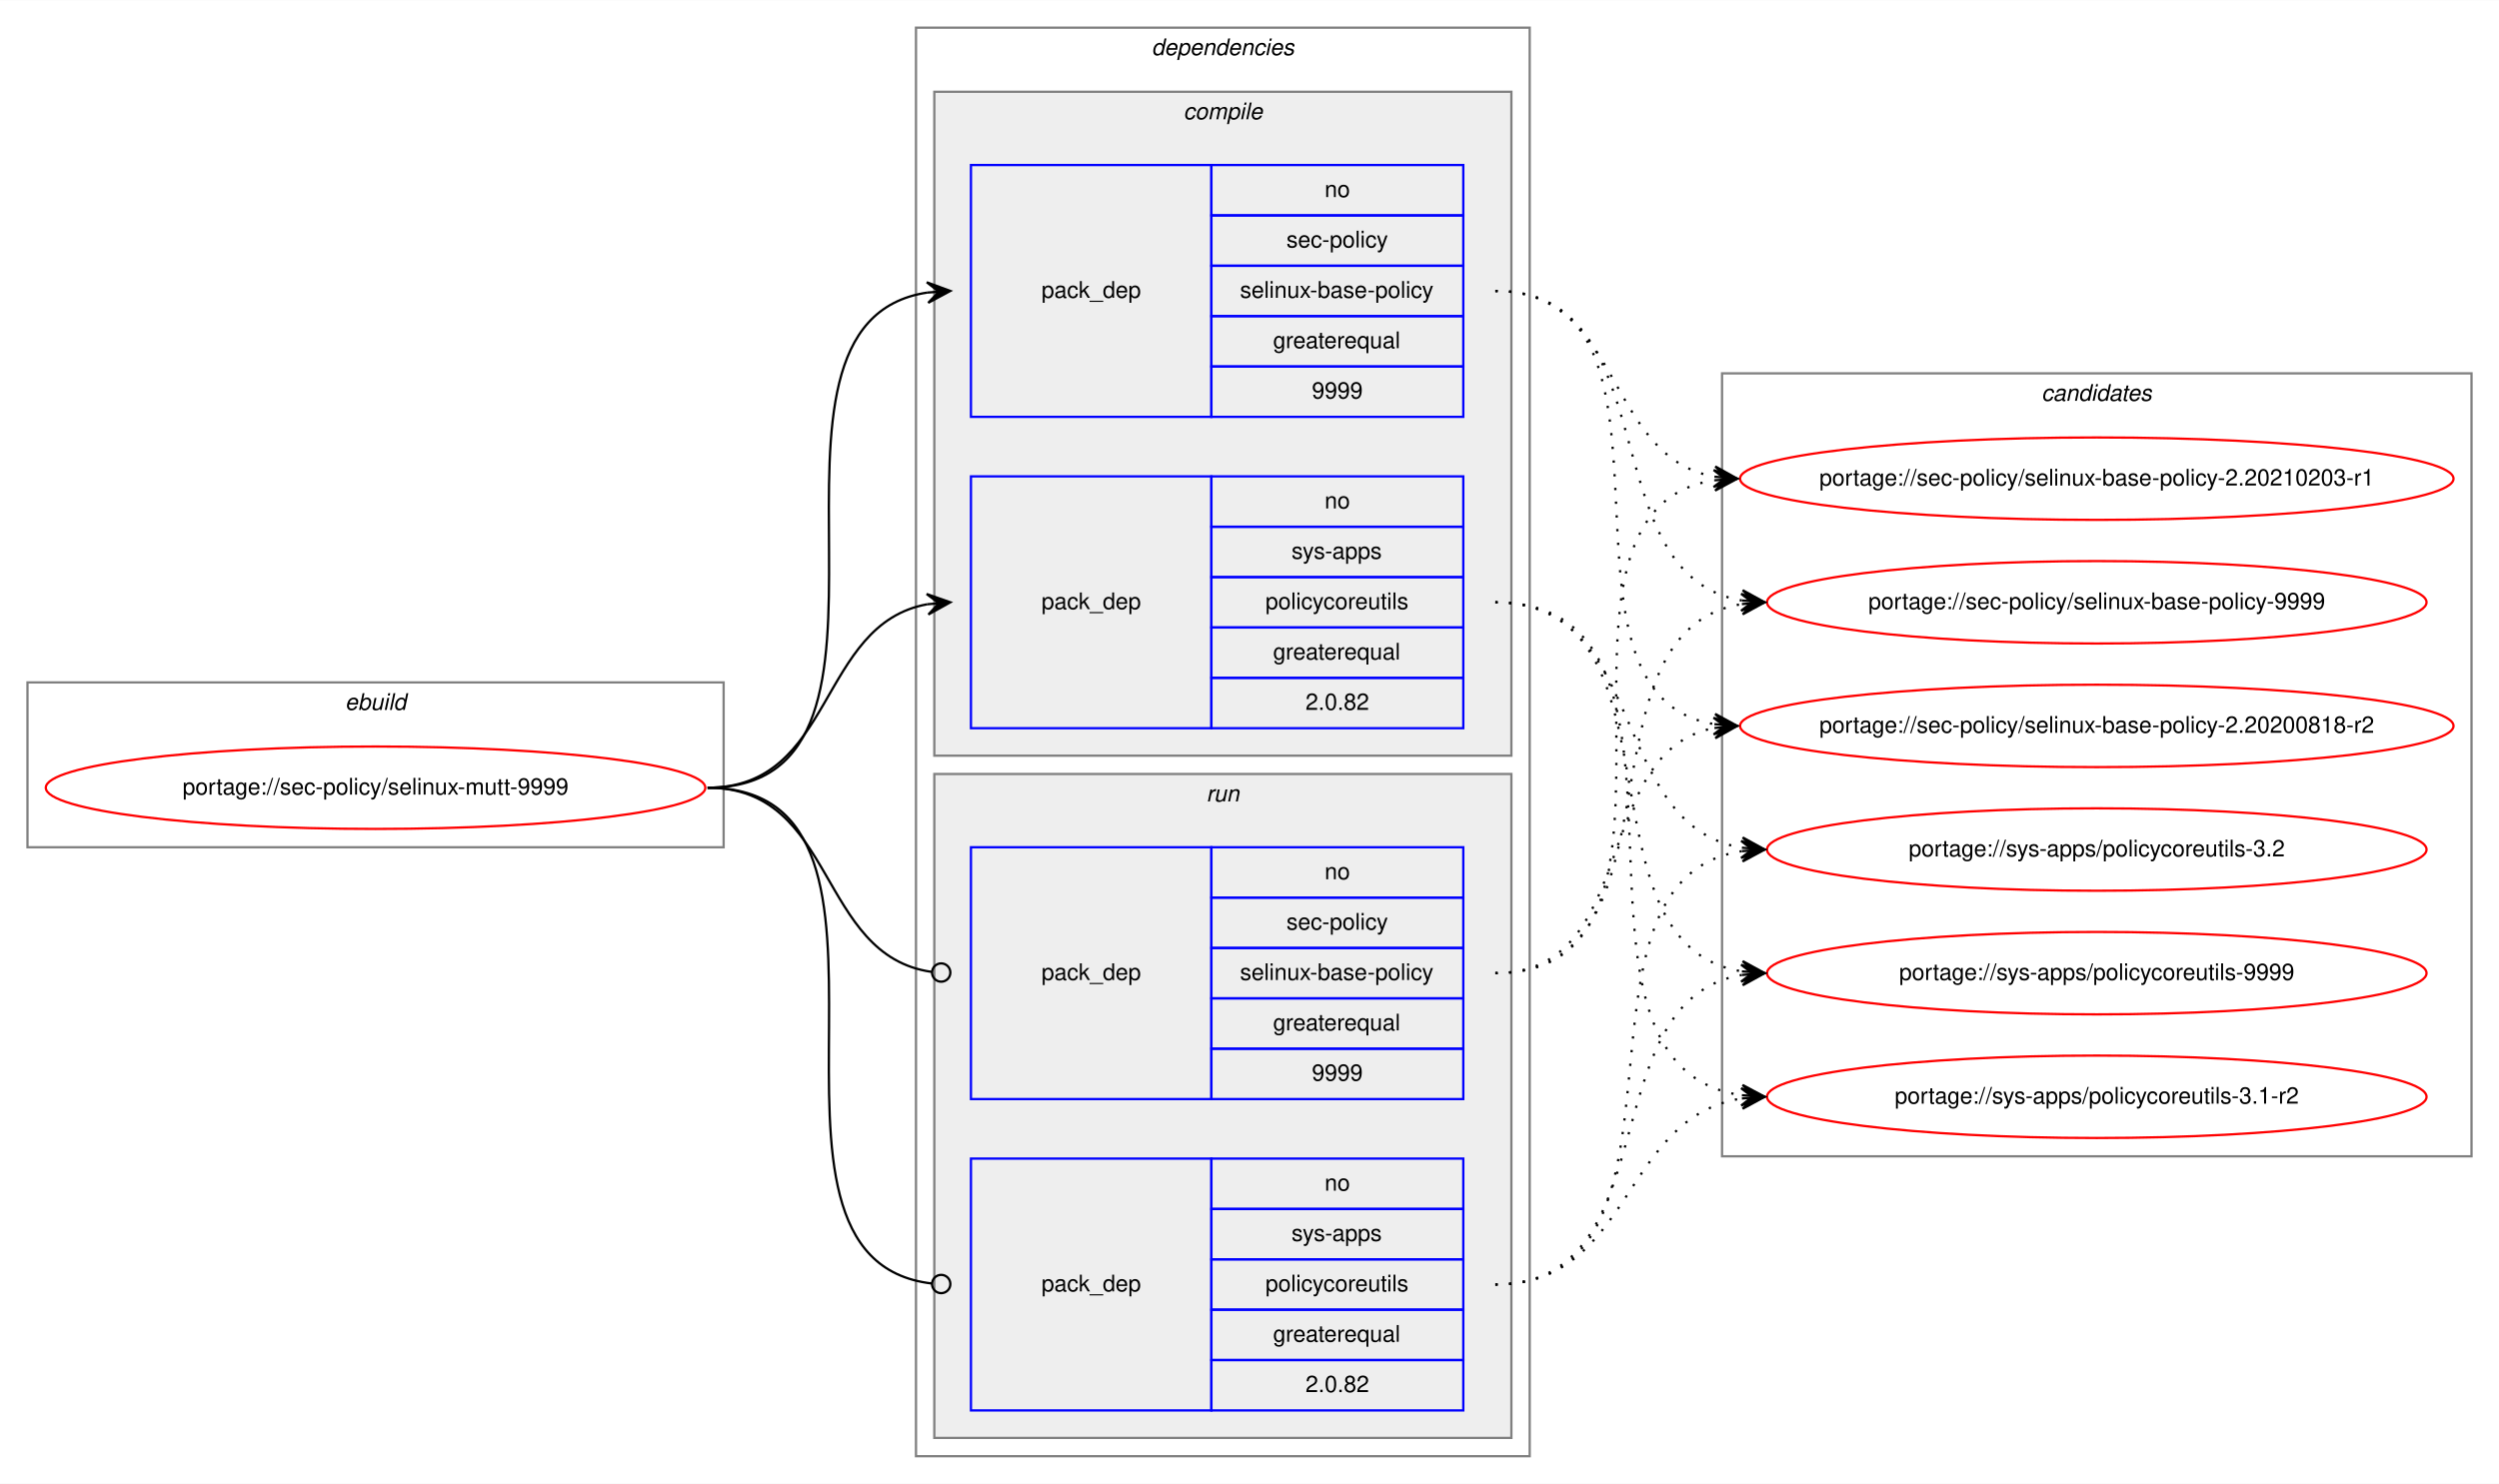
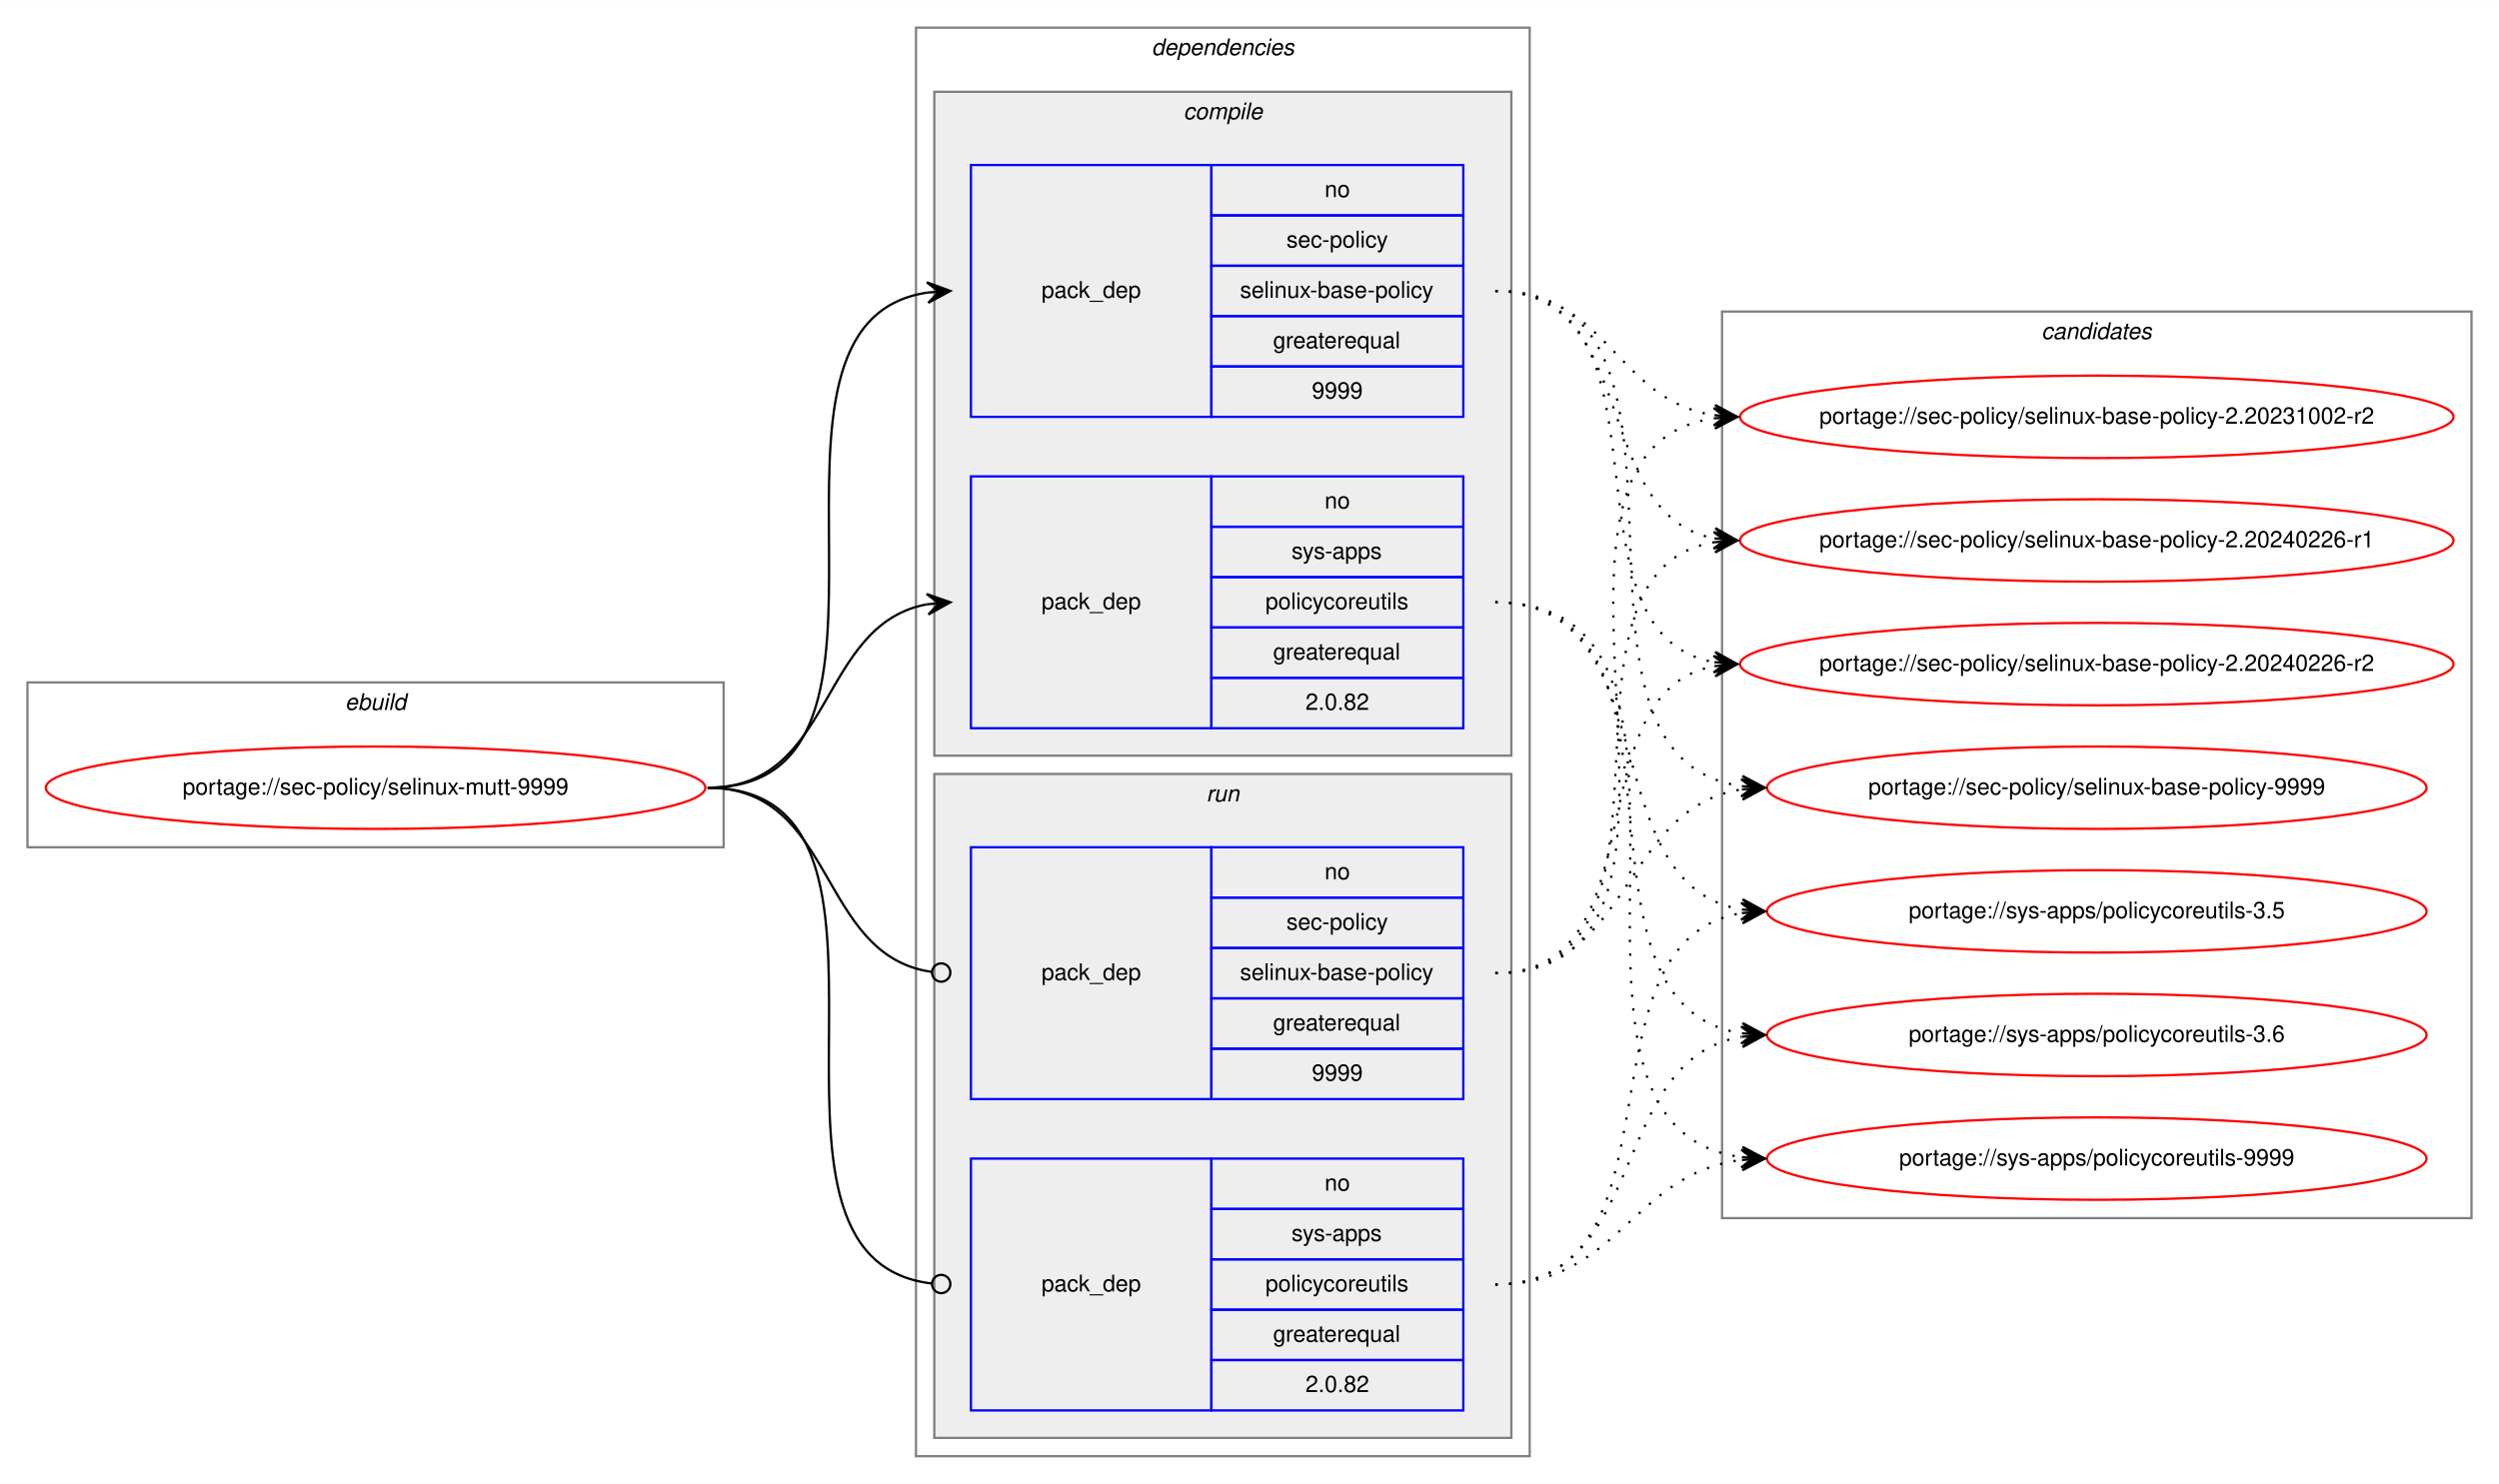
<svg xmlns="http://www.w3.org/2000/svg" xmlns:xlink="http://www.w3.org/1999/xlink" width="1091pt" height="648pt" viewBox="0.00 0.00 1091.28 648.00">
  <g id="graph0" class="graph" transform="scale(1 1) rotate(0) translate(4 644)">
    <polygon fill="white" stroke="transparent" points="-4,4 -4,-644 1087.28,-644 1087.28,4 -4,4" />
    <g id="clust1" class="cluster">
      <polygon fill="none" stroke="gray" points="8,-274 8,-346 312,-346 312,-274 8,-274" />
      <text text-anchor="start" x="146.66" y="-334" font-family="Helvetica,sans-Serif" font-style="italic" font-size="10.00">ebuild</text>
    </g>
    <g id="clust2" class="cluster">
      <polygon fill="none" stroke="gray" points="396,-8 396,-632 664,-632 664,-8 396,-8" />
      <text text-anchor="start" x="498.88" y="-620" font-family="Helvetica,sans-Serif" font-style="italic" font-size="10.00">dependencies</text>
    </g>
    <g id="clust3" class="cluster">
      <polygon fill="#eeeeee" stroke="gray" points="404,-314 404,-604 656,-604 656,-314 404,-314" />
      <text text-anchor="start" x="512.78" y="-592" font-family="Helvetica,sans-Serif" font-style="italic" font-size="10.00">compile</text>
    </g>
    <g id="clust7" class="cluster">
      <polygon fill="#eeeeee" stroke="gray" points="404,-16 404,-306 656,-306 656,-16 404,-16" />
      <text text-anchor="start" x="522.78" y="-294" font-family="Helvetica,sans-Serif" font-style="italic" font-size="10.00">run</text>
    </g>
    <g id="clust10" class="cluster">
-       <polygon fill="none" stroke="gray" points="748,-139 748,-481 1075.28,-481 1075.28,-139 748,-139" />
-       <text text-anchor="start" x="887.47" y="-469" font-family="Helvetica,sans-Serif" font-style="italic" font-size="10.00">candidates</text>
+       <polygon fill="none" stroke="gray" points="748,-112 748,-508 1075.28,-508 1075.28,-112 748,-112" />
+       <text text-anchor="start" x="887.47" y="-496" font-family="Helvetica,sans-Serif" font-style="italic" font-size="10.00">candidates</text>
    </g>
    <g id="node1" class="node">
      <g id="a_node1">
        <a xlink:href="../sec-policy/selinux-mutt-9999.svg" xlink:title="portage://sec-policy/selinux-mutt-9999">
          <ellipse fill="none" stroke="red" cx="160" cy="-300" rx="144" ry="18" />
          <text text-anchor="middle" x="160" y="-297" font-family="Helvetica,sans-Serif" font-size="10.00">portage://sec-policy/selinux-mutt-9999</text>
        </a>
      </g>
    </g>
    <g id="node2" class="node">
      <polygon fill="none" stroke="blue" points="420,-462 420,-572 525,-572 525,-462 420,-462" />
      <text text-anchor="start" x="450.82" y="-514" font-family="Helvetica,sans-Serif" font-size="10.00">pack_dep</text>
      <polygon fill="none" stroke="blue" points="525,-550 525,-572 635,-572 635,-550 525,-550" />
      <text text-anchor="start" x="574.44" y="-558" font-family="Helvetica,sans-Serif" font-size="10.00">no</text>
      <polygon fill="none" stroke="blue" points="525,-528 525,-550 635,-550 635,-528 525,-528" />
      <text text-anchor="start" x="557.78" y="-536" font-family="Helvetica,sans-Serif" font-size="10.00">sec-policy</text>
      <polygon fill="none" stroke="blue" points="525,-506 525,-528 635,-528 635,-506 525,-506" />
      <text text-anchor="start" x="537.5" y="-514" font-family="Helvetica,sans-Serif" font-size="10.00">selinux-base-policy</text>
      <polygon fill="none" stroke="blue" points="525,-484 525,-506 635,-506 635,-484 525,-484" />
      <text text-anchor="start" x="551.94" y="-492" font-family="Helvetica,sans-Serif" font-size="10.00">greaterequal</text>
      <polygon fill="none" stroke="blue" points="525,-462 525,-484 635,-484 635,-462 525,-462" />
      <text text-anchor="start" x="568.88" y="-470" font-family="Helvetica,sans-Serif" font-size="10.00">9999</text>
    </g>
    <g id="edge1" class="edge">
      <path fill="none" stroke="black" d="M305,-300C408.77,-300 310.64,-502.83 401.01,-516.3" />
      <polygon fill="black" stroke="black" points="411,-517 400.71,-520.79 406.01,-516.65 401.02,-516.3 401.02,-516.3 401.02,-516.3 406.01,-516.65 401.34,-511.81 411,-517 411,-517" />
    </g>
    <g id="node3" class="node">
      <polygon fill="none" stroke="blue" points="420,-326 420,-436 525,-436 525,-326 420,-326" />
      <text text-anchor="start" x="450.82" y="-378" font-family="Helvetica,sans-Serif" font-size="10.00">pack_dep</text>
      <polygon fill="none" stroke="blue" points="525,-414 525,-436 635,-436 635,-414 525,-414" />
      <text text-anchor="start" x="574.44" y="-422" font-family="Helvetica,sans-Serif" font-size="10.00">no</text>
      <polygon fill="none" stroke="blue" points="525,-392 525,-414 635,-414 635,-392 525,-392" />
      <text text-anchor="start" x="560" y="-400" font-family="Helvetica,sans-Serif" font-size="10.00">sys-apps</text>
      <polygon fill="none" stroke="blue" points="525,-370 525,-392 635,-392 635,-370 525,-370" />
      <text text-anchor="start" x="548.61" y="-378" font-family="Helvetica,sans-Serif" font-size="10.00">policycoreutils</text>
      <polygon fill="none" stroke="blue" points="525,-348 525,-370 635,-370 635,-348 525,-348" />
      <text text-anchor="start" x="551.94" y="-356" font-family="Helvetica,sans-Serif" font-size="10.00">greaterequal</text>
      <polygon fill="none" stroke="blue" points="525,-326 525,-348 635,-348 635,-326 525,-326" />
      <text text-anchor="start" x="566.1" y="-334" font-family="Helvetica,sans-Serif" font-size="10.00">2.0.82</text>
    </g>
    <g id="edge2" class="edge">
      <path fill="none" stroke="black" d="M305,-300C360.7,-300 352.97,-371.49 400.99,-380.15" />
      <polygon fill="black" stroke="black" points="411,-381 400.65,-384.63 406.02,-380.57 401.04,-380.15 401.04,-380.15 401.04,-380.15 406.02,-380.57 401.42,-375.67 411,-381 411,-381" />
    </g>
    <g id="node4" class="node">
      <polygon fill="none" stroke="blue" points="420,-164 420,-274 525,-274 525,-164 420,-164" />
      <text text-anchor="start" x="450.82" y="-216" font-family="Helvetica,sans-Serif" font-size="10.00">pack_dep</text>
      <polygon fill="none" stroke="blue" points="525,-252 525,-274 635,-274 635,-252 525,-252" />
      <text text-anchor="start" x="574.44" y="-260" font-family="Helvetica,sans-Serif" font-size="10.00">no</text>
      <polygon fill="none" stroke="blue" points="525,-230 525,-252 635,-252 635,-230 525,-230" />
      <text text-anchor="start" x="557.78" y="-238" font-family="Helvetica,sans-Serif" font-size="10.00">sec-policy</text>
      <polygon fill="none" stroke="blue" points="525,-208 525,-230 635,-230 635,-208 525,-208" />
      <text text-anchor="start" x="537.5" y="-216" font-family="Helvetica,sans-Serif" font-size="10.00">selinux-base-policy</text>
      <polygon fill="none" stroke="blue" points="525,-186 525,-208 635,-208 635,-186 525,-186" />
      <text text-anchor="start" x="551.94" y="-194" font-family="Helvetica,sans-Serif" font-size="10.00">greaterequal</text>
      <polygon fill="none" stroke="blue" points="525,-164 525,-186 635,-186 635,-164 525,-164" />
      <text text-anchor="start" x="568.88" y="-172" font-family="Helvetica,sans-Serif" font-size="10.00">9999</text>
    </g>
    <g id="edge3" class="edge">
      <path fill="none" stroke="black" d="M305,-300C361.4,-300 352.77,-226.72 402.81,-219.56" />
      <ellipse fill="none" stroke="black" cx="407.01" cy="-219.27" rx="4" ry="4" />
    </g>
    <g id="node5" class="node">
      <polygon fill="none" stroke="blue" points="420,-28 420,-138 525,-138 525,-28 420,-28" />
      <text text-anchor="start" x="450.82" y="-80" font-family="Helvetica,sans-Serif" font-size="10.00">pack_dep</text>
      <polygon fill="none" stroke="blue" points="525,-116 525,-138 635,-138 635,-116 525,-116" />
      <text text-anchor="start" x="574.44" y="-124" font-family="Helvetica,sans-Serif" font-size="10.00">no</text>
      <polygon fill="none" stroke="blue" points="525,-94 525,-116 635,-116 635,-94 525,-94" />
      <text text-anchor="start" x="560" y="-102" font-family="Helvetica,sans-Serif" font-size="10.00">sys-apps</text>
      <polygon fill="none" stroke="blue" points="525,-72 525,-94 635,-94 635,-72 525,-72" />
      <text text-anchor="start" x="548.61" y="-80" font-family="Helvetica,sans-Serif" font-size="10.00">policycoreutils</text>
      <polygon fill="none" stroke="blue" points="525,-50 525,-72 635,-72 635,-50 525,-50" />
      <text text-anchor="start" x="551.94" y="-58" font-family="Helvetica,sans-Serif" font-size="10.00">greaterequal</text>
      <polygon fill="none" stroke="blue" points="525,-28 525,-50 635,-50 635,-28 525,-28" />
      <text text-anchor="start" x="566.1" y="-36" font-family="Helvetica,sans-Serif" font-size="10.00">2.0.82</text>
    </g>
    <g id="edge4" class="edge">
      <path fill="none" stroke="black" d="M305,-300C409.51,-300 309.24,-94.29 402.95,-83.44" />
      <ellipse fill="none" stroke="black" cx="407.01" cy="-83.22" rx="4" ry="4" />
    </g>
    <g id="node6" class="node">
      <g id="a_node6">
-         <a xlink:href="../sec-policy/selinux-base-policy-2.20200818-r2.svg" xlink:title="portage://sec-policy/selinux-base-policy-2.20200818-r2">
-           <ellipse fill="none" stroke="red" cx="911.64" cy="-327" rx="155.78" ry="18" />
-           <text text-anchor="middle" x="911.64" y="-324" font-family="Helvetica,sans-Serif" font-size="10.00">portage://sec-policy/selinux-base-policy-2.20200818-r2</text>
+         <a xlink:href="../sec-policy/selinux-base-policy-2.20231002-r2.svg" xlink:title="portage://sec-policy/selinux-base-policy-2.20231002-r2">
+           <ellipse fill="none" stroke="red" cx="911.64" cy="-462" rx="155.78" ry="18" />
+           <text text-anchor="middle" x="911.64" y="-459" font-family="Helvetica,sans-Serif" font-size="10.00">portage://sec-policy/selinux-base-policy-2.20231002-r2</text>
        </a>
      </g>
    </g>
    <g id="edge5" class="edge">
-       <path fill="none" stroke="black" stroke-dasharray="1,5" d="M649,-517C742.03,-517 664.27,-340.84 744.63,-327.77" />
-       <polygon fill="black" stroke="black" points="754.64,-327 745.01,-332.25 749.66,-327.38 744.67,-327.76 744.67,-327.76 744.67,-327.76 749.66,-327.38 744.33,-323.28 754.64,-327 754.64,-327" />
+       <path fill="none" stroke="black" stroke-dasharray="1,5" d="M649,-517C698.32,-517 701.49,-469.26 744.5,-462.74" />
+       <polygon fill="black" stroke="black" points="754.64,-462 744.99,-467.21 749.65,-462.36 744.67,-462.72 744.67,-462.72 744.67,-462.72 749.65,-462.36 744.34,-458.24 754.64,-462 754.64,-462" />
    </g>
    <g id="node7" class="node">
      <g id="a_node7">
-         <a xlink:href="../sec-policy/selinux-base-policy-2.20210203-r1.svg" xlink:title="portage://sec-policy/selinux-base-policy-2.20210203-r1">
-           <ellipse fill="none" stroke="red" cx="911.64" cy="-435" rx="155.78" ry="18" />
-           <text text-anchor="middle" x="911.64" y="-432" font-family="Helvetica,sans-Serif" font-size="10.00">portage://sec-policy/selinux-base-policy-2.20210203-r1</text>
+         <a xlink:href="../sec-policy/selinux-base-policy-2.20240226-r1.svg" xlink:title="portage://sec-policy/selinux-base-policy-2.20240226-r1">
+           <ellipse fill="none" stroke="red" cx="911.64" cy="-408" rx="155.78" ry="18" />
+           <text text-anchor="middle" x="911.64" y="-405" font-family="Helvetica,sans-Serif" font-size="10.00">portage://sec-policy/selinux-base-policy-2.20240226-r1</text>
        </a>
      </g>
    </g>
    <g id="edge6" class="edge">
-       <path fill="none" stroke="black" stroke-dasharray="1,5" d="M649,-517C704.84,-517 696.54,-444.63 744.61,-435.87" />
-       <polygon fill="black" stroke="black" points="754.64,-435 745.07,-440.34 749.66,-435.43 744.68,-435.86 744.68,-435.86 744.68,-435.86 749.66,-435.43 744.29,-431.38 754.64,-435 754.64,-435" />
+       <path fill="none" stroke="black" stroke-dasharray="1,5" d="M649,-517C712.77,-517 690.09,-419.6 744.41,-408.94" />
+       <polygon fill="black" stroke="black" points="754.64,-408 745.1,-413.4 749.66,-408.46 744.68,-408.92 744.68,-408.92 744.68,-408.92 749.66,-408.46 744.27,-404.44 754.64,-408 754.64,-408" />
    </g>
    <g id="node8" class="node">
      <g id="a_node8">
-         <a xlink:href="../sec-policy/selinux-base-policy-9999.svg" xlink:title="portage://sec-policy/selinux-base-policy-9999">
-           <ellipse fill="none" stroke="red" cx="911.64" cy="-381" rx="144" ry="18" />
-           <text text-anchor="middle" x="911.64" y="-378" font-family="Helvetica,sans-Serif" font-size="10.00">portage://sec-policy/selinux-base-policy-9999</text>
+         <a xlink:href="../sec-policy/selinux-base-policy-2.20240226-r2.svg" xlink:title="portage://sec-policy/selinux-base-policy-2.20240226-r2">
+           <ellipse fill="none" stroke="red" cx="911.64" cy="-354" rx="155.78" ry="18" />
+           <text text-anchor="middle" x="911.64" y="-351" font-family="Helvetica,sans-Serif" font-size="10.00">portage://sec-policy/selinux-base-policy-2.20240226-r2</text>
        </a>
      </g>
    </g>
    <g id="edge7" class="edge">
-       <path fill="none" stroke="black" stroke-dasharray="1,5" d="M649,-517C725.33,-517 690.27,-392.94 756.59,-381.8" />
-       <polygon fill="black" stroke="black" points="766.64,-381 757.03,-386.28 761.66,-381.4 756.67,-381.79 756.67,-381.79 756.67,-381.79 761.66,-381.4 756.32,-377.31 766.64,-381 766.64,-381" />
+       <path fill="none" stroke="black" stroke-dasharray="1,5" d="M649,-517C731.62,-517 673.79,-367.71 744.34,-354.88" />
+       <polygon fill="black" stroke="black" points="754.64,-354 745.06,-359.33 749.66,-354.42 744.68,-354.85 744.68,-354.85 744.68,-354.85 749.66,-354.42 744.3,-350.36 754.64,-354 754.64,-354" />
    </g>
    <g id="node9" class="node">
      <g id="a_node9">
-         <a xlink:href="../sys-apps/policycoreutils-3.1-r2.svg" xlink:title="portage://sys-apps/policycoreutils-3.1-r2">
-           <ellipse fill="none" stroke="red" cx="911.64" cy="-165" rx="144" ry="18" />
-           <text text-anchor="middle" x="911.64" y="-162" font-family="Helvetica,sans-Serif" font-size="10.00">portage://sys-apps/policycoreutils-3.1-r2</text>
+         <a xlink:href="../sec-policy/selinux-base-policy-9999.svg" xlink:title="portage://sec-policy/selinux-base-policy-9999">
+           <ellipse fill="none" stroke="red" cx="911.64" cy="-300" rx="144" ry="18" />
+           <text text-anchor="middle" x="911.64" y="-297" font-family="Helvetica,sans-Serif" font-size="10.00">portage://sec-policy/selinux-base-policy-9999</text>
        </a>
      </g>
    </g>
    <g id="edge8" class="edge">
-       <path fill="none" stroke="black" stroke-dasharray="1,5" d="M649,-381C754.69,-381 663.8,-179.11 756.43,-165.7" />
-       <polygon fill="black" stroke="black" points="766.64,-165 756.97,-170.17 761.65,-165.34 756.66,-165.68 756.66,-165.68 756.66,-165.68 761.65,-165.34 756.36,-161.19 766.64,-165 766.64,-165" />
+       <path fill="none" stroke="black" stroke-dasharray="1,5" d="M649,-517C755.06,-517 663.46,-314.17 756.4,-300.7" />
+       <polygon fill="black" stroke="black" points="766.64,-300 756.97,-305.17 761.65,-300.34 756.66,-300.68 756.66,-300.68 756.66,-300.68 761.65,-300.34 756.36,-296.19 766.64,-300 766.64,-300" />
    </g>
    <g id="node10" class="node">
      <g id="a_node10">
-         <a xlink:href="../sys-apps/policycoreutils-3.2.svg" xlink:title="portage://sys-apps/policycoreutils-3.2">
-           <ellipse fill="none" stroke="red" cx="911.64" cy="-273" rx="144" ry="18" />
-           <text text-anchor="middle" x="911.64" y="-270" font-family="Helvetica,sans-Serif" font-size="10.00">portage://sys-apps/policycoreutils-3.2</text>
+         <a xlink:href="../sys-apps/policycoreutils-3.5.svg" xlink:title="portage://sys-apps/policycoreutils-3.5">
+           <ellipse fill="none" stroke="red" cx="911.64" cy="-246" rx="144" ry="18" />
+           <text text-anchor="middle" x="911.64" y="-243" font-family="Helvetica,sans-Serif" font-size="10.00">portage://sys-apps/policycoreutils-3.5</text>
        </a>
      </g>
    </g>
    <g id="edge9" class="edge">
-       <path fill="none" stroke="black" stroke-dasharray="1,5" d="M649,-381C716.37,-381 697.89,-283.69 756.54,-273.81" />
-       <polygon fill="black" stroke="black" points="766.64,-273 757.03,-278.28 761.66,-273.4 756.67,-273.8 756.67,-273.8 756.67,-273.8 761.66,-273.4 756.31,-269.31 766.64,-273 766.64,-273" />
+       <path fill="none" stroke="black" stroke-dasharray="1,5" d="M649,-381C725.01,-381 690.54,-257.86 756.63,-246.79" />
+       <polygon fill="black" stroke="black" points="766.64,-246 757.03,-251.28 761.66,-246.39 756.67,-246.79 756.67,-246.79 756.67,-246.79 761.66,-246.39 756.32,-242.3 766.64,-246 766.64,-246" />
    </g>
    <g id="node11" class="node">
      <g id="a_node11">
+         <a xlink:href="../sys-apps/policycoreutils-3.6.svg" xlink:title="portage://sys-apps/policycoreutils-3.6">
+           <ellipse fill="none" stroke="red" cx="911.64" cy="-192" rx="144" ry="18" />
+           <text text-anchor="middle" x="911.64" y="-189" font-family="Helvetica,sans-Serif" font-size="10.00">portage://sys-apps/policycoreutils-3.6</text>
+         </a>
+       </g>
+     </g>
+     <g id="edge10" class="edge">
+       <path fill="none" stroke="black" stroke-dasharray="1,5" d="M649,-381C744.37,-381 673.26,-205.41 756.6,-192.72" />
+       <polygon fill="black" stroke="black" points="766.64,-192 756.99,-197.21 761.65,-192.36 756.67,-192.72 756.67,-192.72 756.67,-192.72 761.65,-192.36 756.34,-188.23 766.64,-192 766.64,-192" />
+     </g>
+     <g id="node12" class="node">
+       <g id="a_node12">
        <a xlink:href="../sys-apps/policycoreutils-9999.svg" xlink:title="portage://sys-apps/policycoreutils-9999">
-           <ellipse fill="none" stroke="red" cx="911.64" cy="-219" rx="144" ry="18" />
-           <text text-anchor="middle" x="911.64" y="-216" font-family="Helvetica,sans-Serif" font-size="10.00">portage://sys-apps/policycoreutils-9999</text>
-         </a>
-       </g>
-     </g>
-     <g id="edge10" class="edge">
-       <path fill="none" stroke="black" stroke-dasharray="1,5" d="M649,-381C734.33,-381 682.36,-232.02 756.43,-219.8" />
-       <polygon fill="black" stroke="black" points="766.64,-219 757.02,-224.26 761.66,-219.39 756.67,-219.78 756.67,-219.78 756.67,-219.78 761.66,-219.39 756.32,-215.29 766.64,-219 766.64,-219" />
+           <ellipse fill="none" stroke="red" cx="911.64" cy="-138" rx="144" ry="18" />
+           <text text-anchor="middle" x="911.64" y="-135" font-family="Helvetica,sans-Serif" font-size="10.00">portage://sys-apps/policycoreutils-9999</text>
+         </a>
+       </g>
    </g>
    <g id="edge11" class="edge">
-       <path fill="none" stroke="black" stroke-dasharray="1,5" d="M649,-219C712.47,-219 690.34,-315.51 744.45,-326.07" />
-       <polygon fill="black" stroke="black" points="754.64,-327 744.27,-330.57 749.66,-326.54 744.68,-326.09 744.68,-326.09 744.68,-326.09 749.66,-326.54 745.09,-321.61 754.64,-327 754.64,-327" />
+       <path fill="none" stroke="black" stroke-dasharray="1,5" d="M649,-381C765.36,-381 653.84,-152.49 756.4,-138.65" />
+       <polygon fill="black" stroke="black" points="766.64,-138 756.95,-143.13 761.65,-138.32 756.66,-138.64 756.66,-138.64 756.66,-138.64 761.65,-138.32 756.37,-134.15 766.64,-138 766.64,-138" />
    </g>
    <g id="edge12" class="edge">
-       <path fill="none" stroke="black" stroke-dasharray="1,5" d="M649,-219C752.21,-219 654.91,-420.49 744.42,-434.26" />
-       <polygon fill="black" stroke="black" points="754.64,-435 744.34,-438.77 749.65,-434.64 744.67,-434.28 744.67,-434.28 744.67,-434.28 749.65,-434.64 744.99,-429.79 754.64,-435 754.64,-435" />
+       <path fill="none" stroke="black" stroke-dasharray="1,5" d="M649,-219C763.2,-219 644.51,-447.51 744.61,-461.35" />
+       <polygon fill="black" stroke="black" points="754.64,-462 744.37,-465.84 749.65,-461.67 744.66,-461.35 744.66,-461.35 744.66,-461.35 749.65,-461.67 744.96,-456.86 754.64,-462 754.64,-462" />
    </g>
    <g id="edge13" class="edge">
-       <path fill="none" stroke="black" stroke-dasharray="1,5" d="M649,-219C734.33,-219 682.36,-367.98 756.43,-380.2" />
-       <polygon fill="black" stroke="black" points="766.64,-381 756.32,-384.71 761.66,-380.61 756.67,-380.22 756.67,-380.22 756.67,-380.22 761.66,-380.61 757.02,-375.74 766.64,-381 766.64,-381" />
+       <path fill="none" stroke="black" stroke-dasharray="1,5" d="M649,-219C741.66,-219 664.6,-394.23 744.67,-407.24" />
+       <polygon fill="black" stroke="black" points="754.64,-408 744.33,-411.73 749.66,-407.62 744.67,-407.24 744.67,-407.24 744.67,-407.24 749.66,-407.62 745.01,-402.75 754.64,-408 754.64,-408" />
    </g>
    <g id="edge14" class="edge">
-       <path fill="none" stroke="black" stroke-dasharray="1,5" d="M649,-83C709.12,-83 703.79,-155.97 756.49,-164.24" />
-       <polygon fill="black" stroke="black" points="766.64,-165 756.33,-168.74 761.66,-164.63 756.67,-164.25 756.67,-164.25 756.67,-164.25 761.66,-164.63 757,-159.77 766.64,-165 766.64,-165" />
+       <path fill="none" stroke="black" stroke-dasharray="1,5" d="M649,-219C721.47,-219 682.72,-341.14 744.33,-353.07" />
+       <polygon fill="black" stroke="black" points="754.64,-354 744.28,-357.58 749.66,-353.55 744.68,-353.1 744.68,-353.1 744.68,-353.1 749.66,-353.55 745.09,-348.62 754.64,-354 754.64,-354" />
    </g>
    <g id="edge15" class="edge">
-       <path fill="none" stroke="black" stroke-dasharray="1,5" d="M649,-83C744.73,-83 672.94,-259.52 756.56,-272.27" />
-       <polygon fill="black" stroke="black" points="766.64,-273 756.34,-276.77 761.65,-272.64 756.67,-272.28 756.67,-272.28 756.67,-272.28 761.65,-272.64 756.99,-267.79 766.64,-273 766.64,-273" />
+       <path fill="none" stroke="black" stroke-dasharray="1,5" d="M649,-219C708.88,-219 703.98,-291.08 756.53,-299.25" />
+       <polygon fill="black" stroke="black" points="766.64,-300 756.34,-303.75 761.65,-299.63 756.67,-299.26 756.67,-299.26 756.67,-299.26 761.65,-299.63 757,-294.77 766.64,-300 766.64,-300" />
    </g>
    <g id="edge16" class="edge">
-       <path fill="none" stroke="black" stroke-dasharray="1,5" d="M649,-83C725.33,-83 690.27,-207.06 756.59,-218.2" />
-       <polygon fill="black" stroke="black" points="766.64,-219 756.32,-222.69 761.66,-218.6 756.67,-218.21 756.67,-218.21 756.67,-218.21 761.66,-218.6 757.03,-213.72 766.64,-219 766.64,-219" />
+       <path fill="none" stroke="black" stroke-dasharray="1,5" d="M649,-83C734.68,-83 682.05,-232.9 756.39,-245.2" />
+       <polygon fill="black" stroke="black" points="766.64,-246 756.32,-249.71 761.66,-245.61 756.67,-245.22 756.67,-245.22 756.67,-245.22 761.66,-245.61 757.02,-240.74 766.64,-246 766.64,-246" />
+     </g>
+     <g id="edge17" class="edge">
+       <path fill="none" stroke="black" stroke-dasharray="1,5" d="M649,-83C716.66,-83 697.65,-181.21 756.5,-191.19" />
+       <polygon fill="black" stroke="black" points="766.64,-192 756.31,-195.68 761.66,-191.6 756.67,-191.2 756.67,-191.2 756.67,-191.2 761.66,-191.6 757.03,-186.71 766.64,-192 766.64,-192" />
+     </g>
+     <g id="edge18" class="edge">
+       <path fill="none" stroke="black" stroke-dasharray="1,5" d="M649,-83C703.11,-83 708.43,-131.34 756.44,-137.38" />
+       <polygon fill="black" stroke="black" points="766.64,-138 756.39,-141.89 761.65,-137.7 756.66,-137.4 756.66,-137.4 756.66,-137.4 761.65,-137.7 756.93,-132.9 766.64,-138 766.64,-138" />
    </g>
  </g>
</svg>
